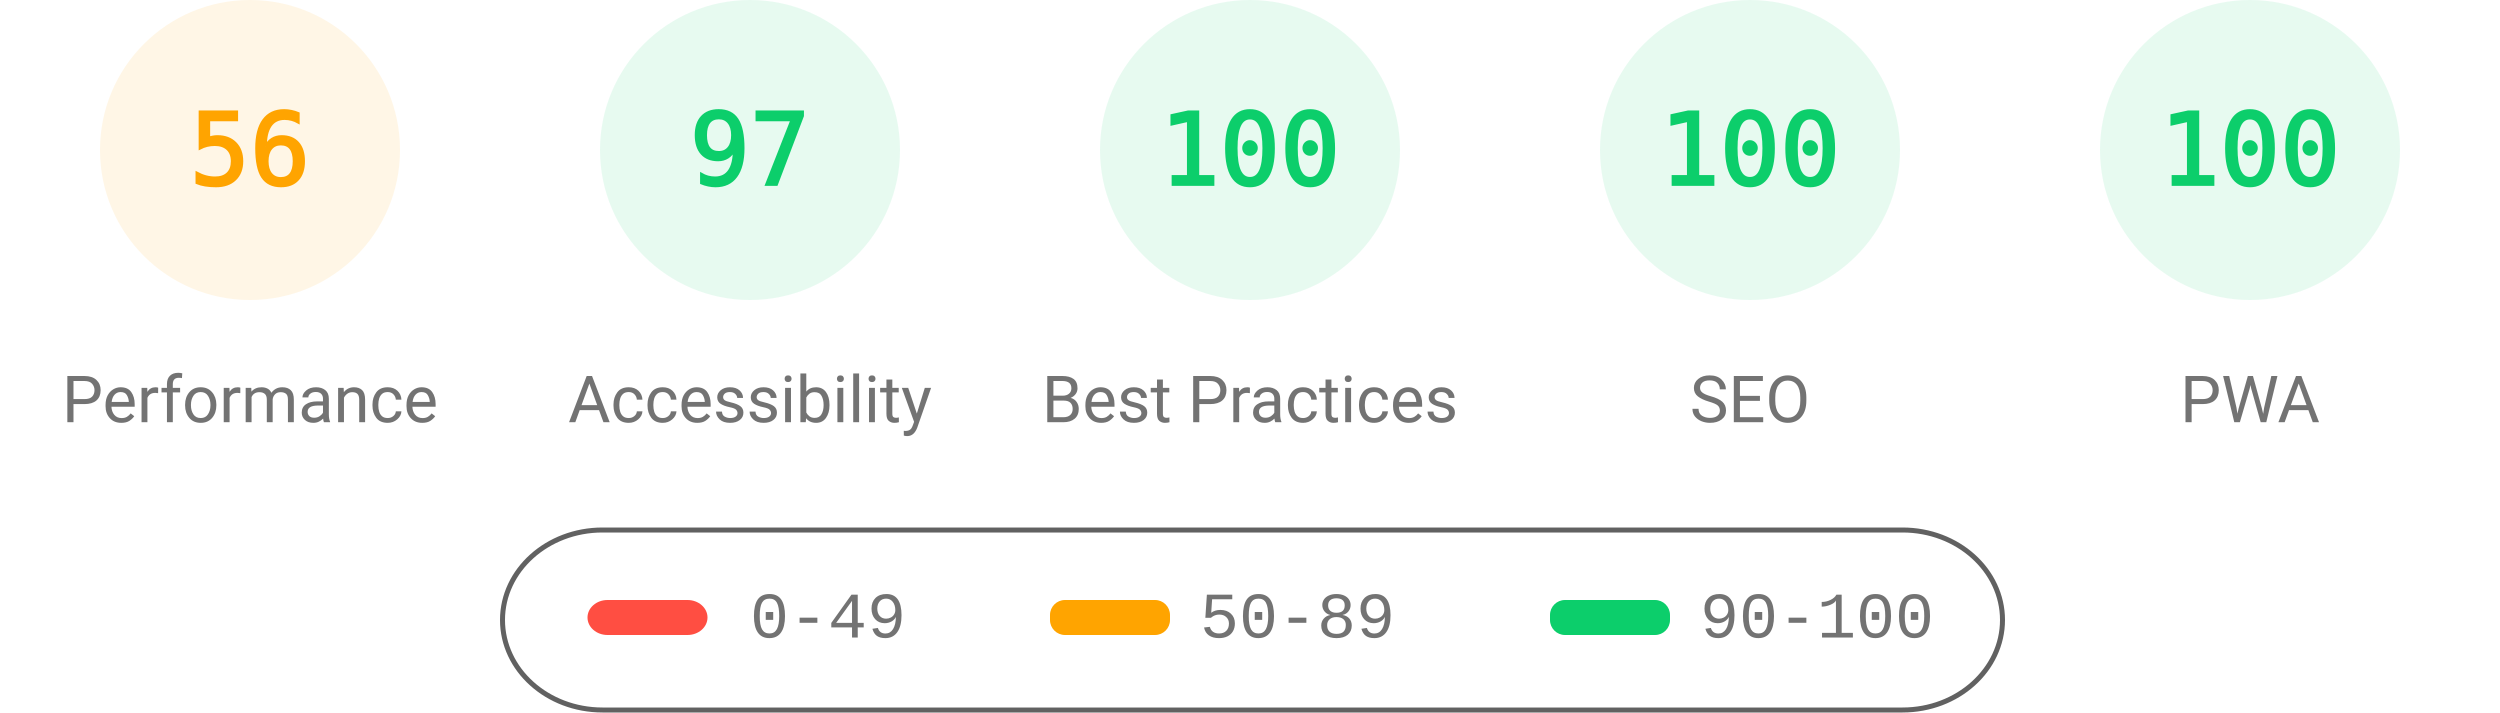
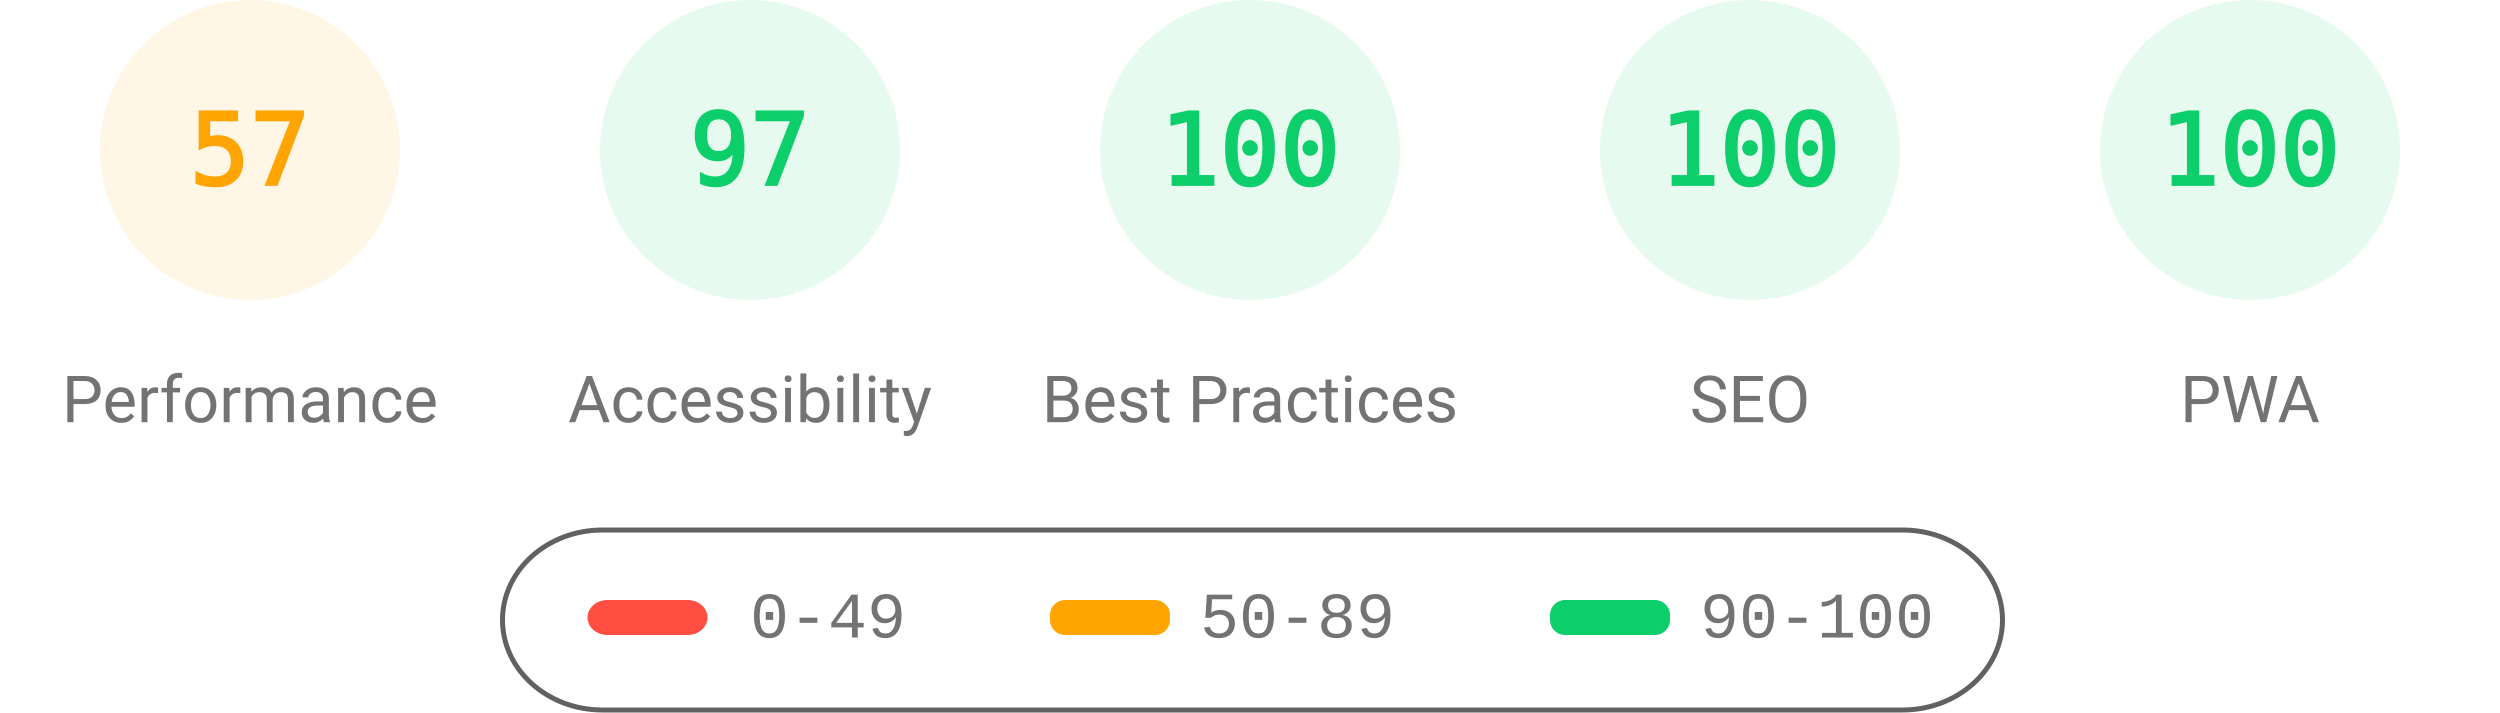
<svg xmlns="http://www.w3.org/2000/svg" fill="none" width="1000" height="285">
  <style>.gauge-base{opacity:.1}.gauge-arc{fill:none;animation-delay:250ms;stroke-linecap:round;transform:rotate(-90deg);transform-origin:100px 60px;animation:load-gauge 1s ease forwards}.guage-text{font-size:40px;font-family:monospace;text-align:center}.guage-red{color:#ff4e42;fill:#ff4e42;stroke:#ff4e42}.guage-orange{color:#ffa400;fill:#ffa400;stroke:#ffa400}.guage-green{color:#0cce6b;fill:#0cce6b;stroke:#0cce6b}.guage-undefined{color:#5c5c5c;fill:#5c5c5c;stroke:#5c5c5c}.guage-title{color:#737373;fill:#737373;stroke:none;font-size:26px;line-height:26px;font-family:Roboto,Halvetica,Arial,sans-serif}@keyframes load-gauge{from{stroke-dasharray:0 352.858}}</style>
  <svg class="guage-div guage-perf guage-orange" viewBox="0 0 200 200" width="200" height="200">
    <circle class="gauge-base" r="56" cx="100" cy="60" stroke-width="8" />
-     <circle class="gauge-arc guage-arc-1" r="56" cx="100" cy="60" stroke-width="8" style="stroke-dasharray:197.04,351.858" />
-     <text class="guage-text" x="100" y="60" alignment-baseline="central" dominant-baseline="central" text-anchor="middle">56</text>
+     <circle class="gauge-arc guage-arc-1" r="56" cx="100" cy="60" stroke-width="8" style="stroke-dasharray:200.559,351.858" />
+     <text class="guage-text" x="100" y="60" alignment-baseline="central" dominant-baseline="central" text-anchor="middle">57</text>
    <text class="guage-title" x="100" y="160" alignment-baseline="central" dominant-baseline="central" text-anchor="middle">Performance</text>
  </svg>
  <svg class="guage-div guage-acc guage-green" viewBox="0 0 200 200" width="200" height="200" x="200">
    <circle class="gauge-base" r="56" cx="100" cy="60" stroke-width="8" />
    <circle class="gauge-arc guage-arc-2" r="56" cx="100" cy="60" stroke-width="8" style="stroke-dasharray:341.302,351.858" />
    <text class="guage-text" x="100" y="60" alignment-baseline="central" dominant-baseline="central" text-anchor="middle">97</text>
    <text class="guage-title" x="100" y="160" alignment-baseline="central" dominant-baseline="central" text-anchor="middle">Accessibility</text>
  </svg>
  <svg class="guage-div guage-best guage-green" viewBox="0 0 200 200" width="200" height="200" x="400">
    <circle class="gauge-base" r="56" cx="100" cy="60" stroke-width="8" />
    <circle class="gauge-arc guage-arc-3" r="56" cx="100" cy="60" stroke-width="8" style="stroke-dasharray:351.858,351.858" />
    <text class="guage-text" x="100" y="60" alignment-baseline="central" dominant-baseline="central" text-anchor="middle">100</text>
    <text class="guage-title" x="100" y="160" alignment-baseline="central" dominant-baseline="central" text-anchor="middle">Best Practices</text>
  </svg>
  <svg class="guage-div guage-seo guage-green" viewBox="0 0 200 200" width="200" height="200" x="600">
    <circle class="gauge-base" r="56" cx="100" cy="60" stroke-width="8" />
    <circle class="gauge-arc guage-arc-4" r="56" cx="100" cy="60" stroke-width="8" style="stroke-dasharray:351.858,351.858" />
    <text class="guage-text" x="100" y="60" alignment-baseline="central" dominant-baseline="central" text-anchor="middle">100</text>
    <text class="guage-title" x="100" y="160" alignment-baseline="central" dominant-baseline="central" text-anchor="middle">SEO</text>
  </svg>
  <svg class="guage-div guage-pwa guage-green" viewBox="0 0 200 200" width="200" height="200" x="800">
    <circle class="gauge-base" r="56" cx="100" cy="60" stroke-width="8" />
    <circle class="gauge-arc guage-arc-4" r="56" cx="100" cy="60" stroke-width="8" style="stroke-dasharray:351.858,351.858" />
    <text class="guage-text" x="100" y="60" alignment-baseline="central" dominant-baseline="central" text-anchor="middle">100</text>
    <text class="guage-title" x="100" y="160" alignment-baseline="central" dominant-baseline="central" text-anchor="middle">PWA</text>
  </svg>
  <svg width="604" height="76" x="200" y="210">
    <path fill="none" id="canvas_background" d="M-1-1h604v80H-1z" />
    <rect fill-opacity="0" stroke="#616161" stroke-width="2" rx="40" id="svg_2" height="72" width="600" y="2" x="1" fill="#000" />
    <rect stroke="#000" rx="8" id="svg_3" height="14" width="48" y="30" x="35" stroke-opacity="null" stroke-width="0" fill="#ff4e42" />
    <rect stroke="#000" rx="6" id="svg_4" height="14" width="48" y="30" x="220" stroke-opacity="null" stroke-width="0" fill="#ffa400" />
    <rect stroke="#000" rx="6" id="svg_5" height="14" width="48" y="30" x="420" stroke-opacity="null" stroke-width="0" fill="#0cce6b" />
    <text xml:space="preserve" text-anchor="start" font-family="'Courier New', Courier, monospace" font-size="26" id="svg_6" y="45" x="100" stroke-opacity="null" stroke-width="0" stroke="#000" fill="#737373">0-49</text>
    <text xml:space="preserve" text-anchor="start" font-family="'Courier New', Courier, monospace" font-size="26" id="svg_7" y="45" x="280" stroke-opacity="null" stroke-width="0" stroke="#000" fill="#737373">50-89</text>
    <text xml:space="preserve" text-anchor="start" font-family="'Courier New', Courier, monospace" font-size="26" id="svg_8" y="45" x="480" stroke-opacity="null" stroke-width="0" stroke="#000" fill="#737373">90-100</text>
  </svg>
</svg>
